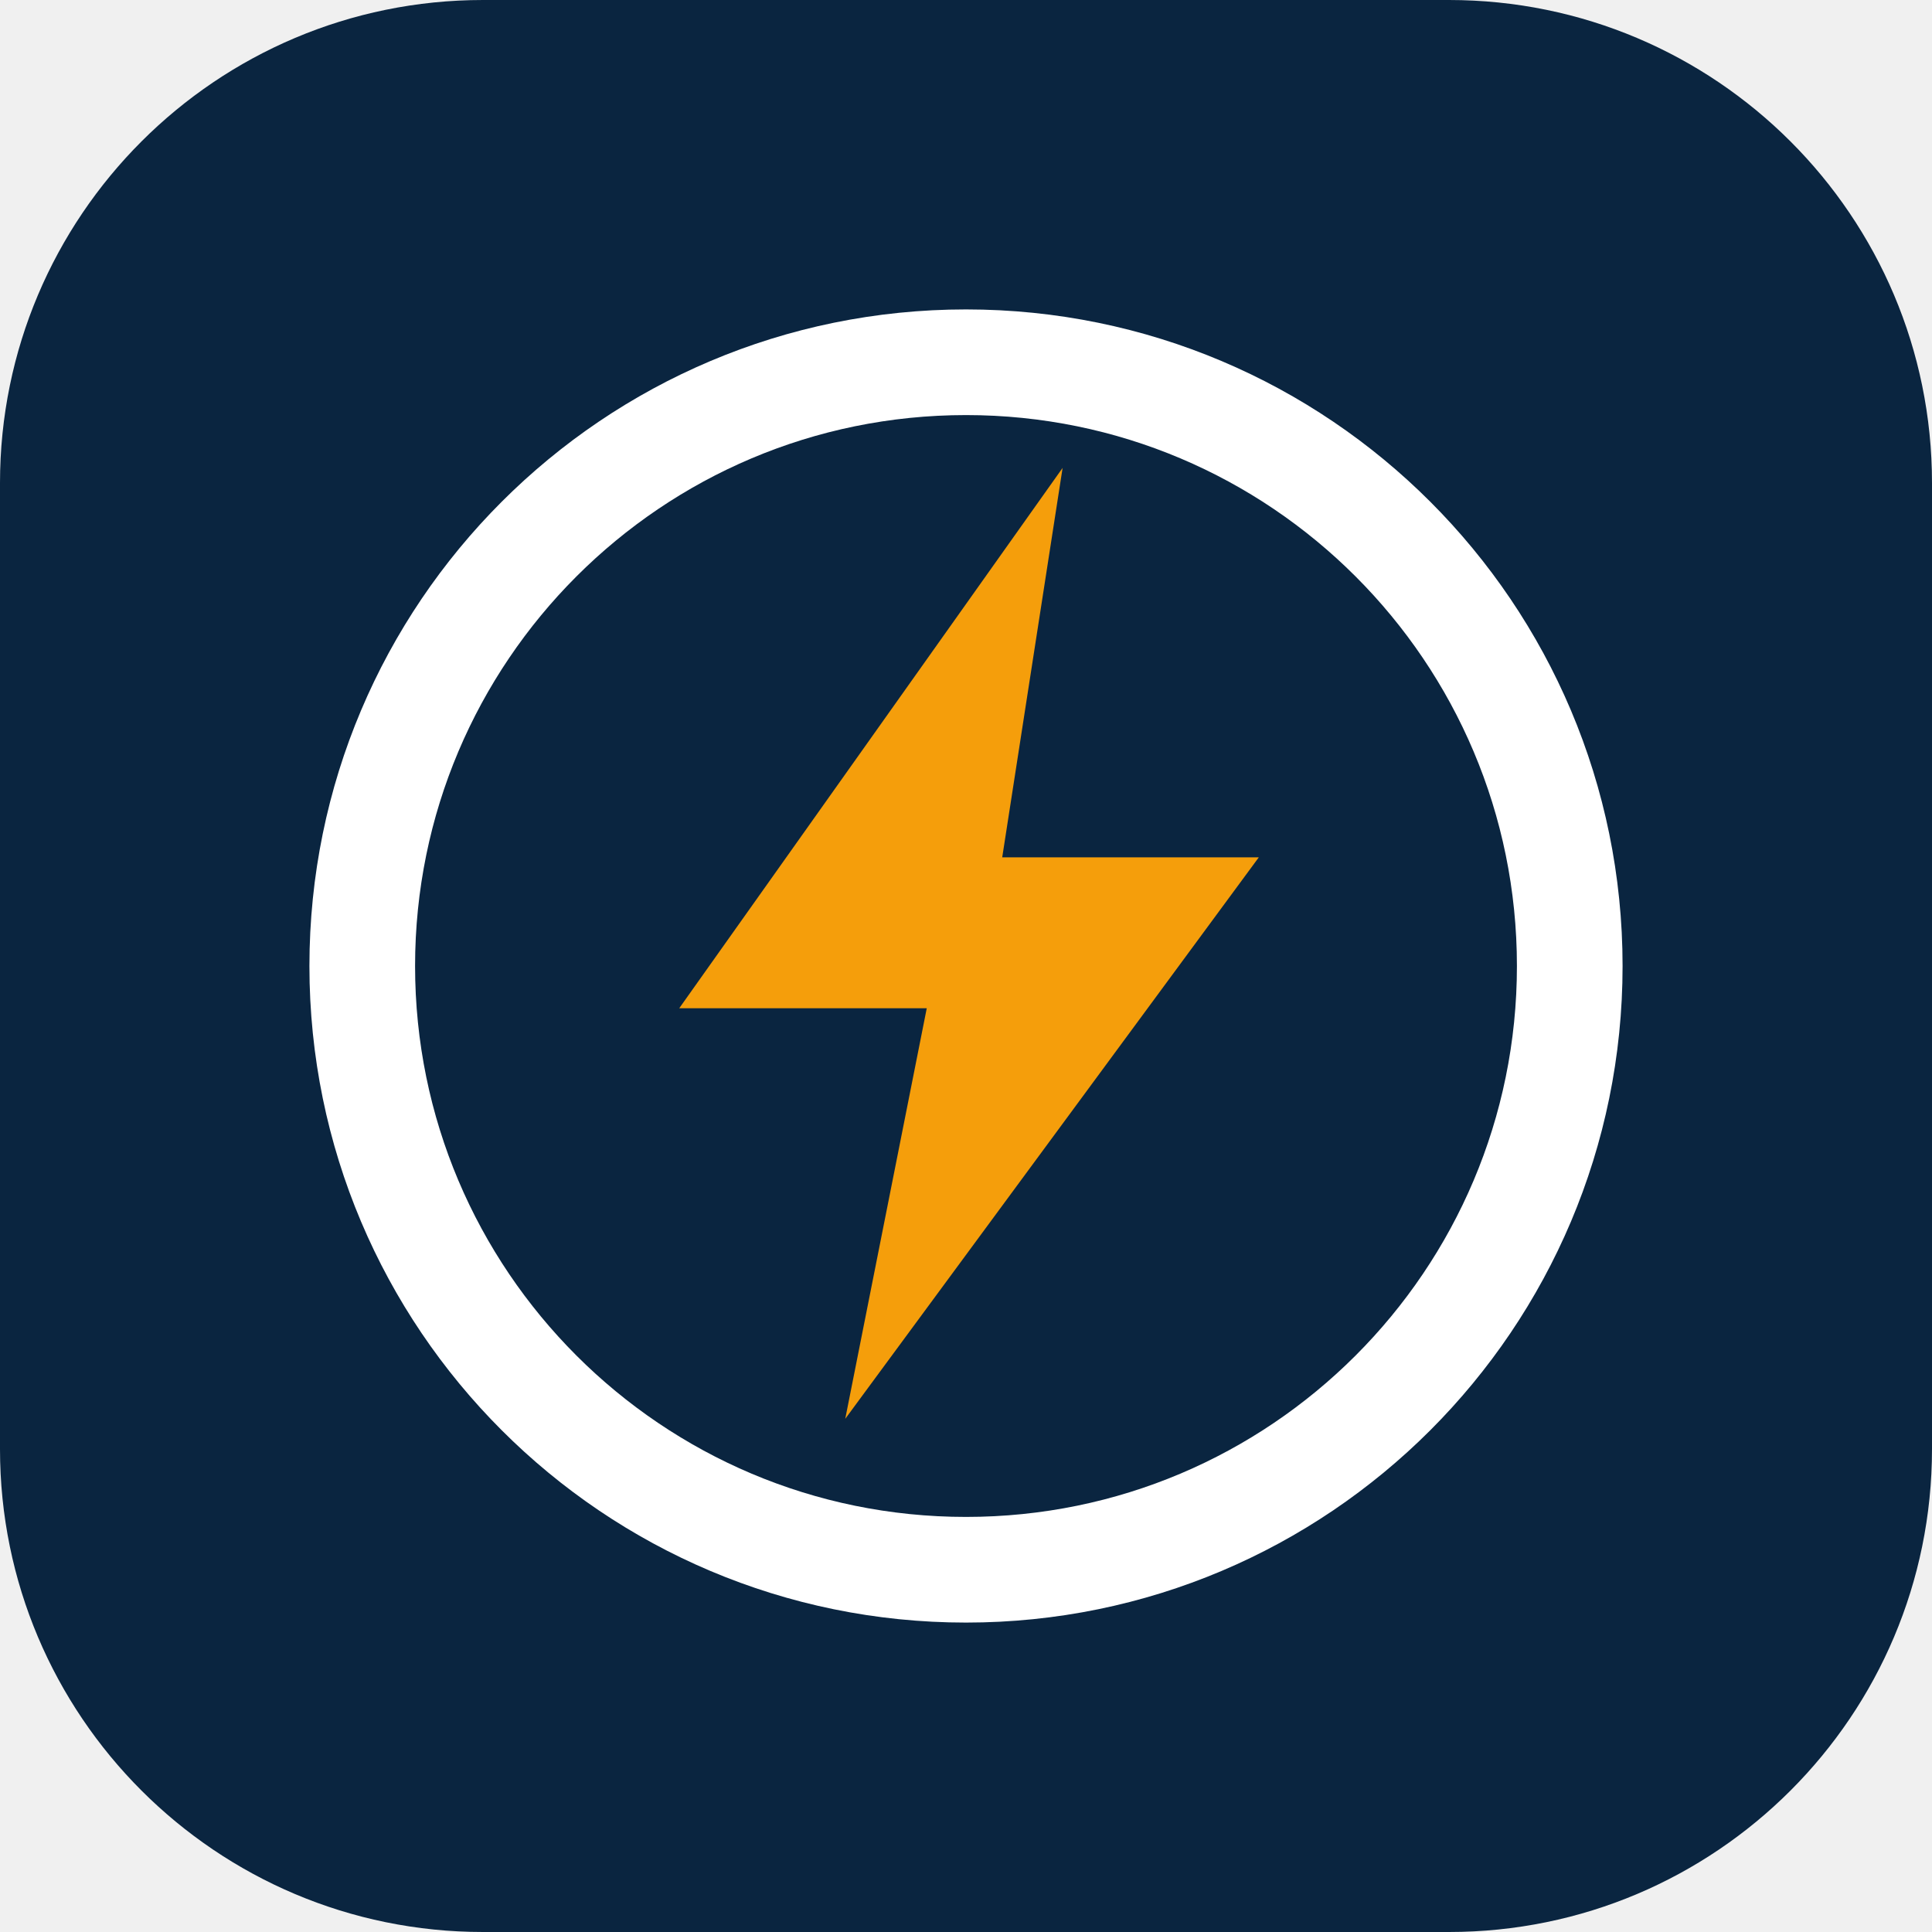
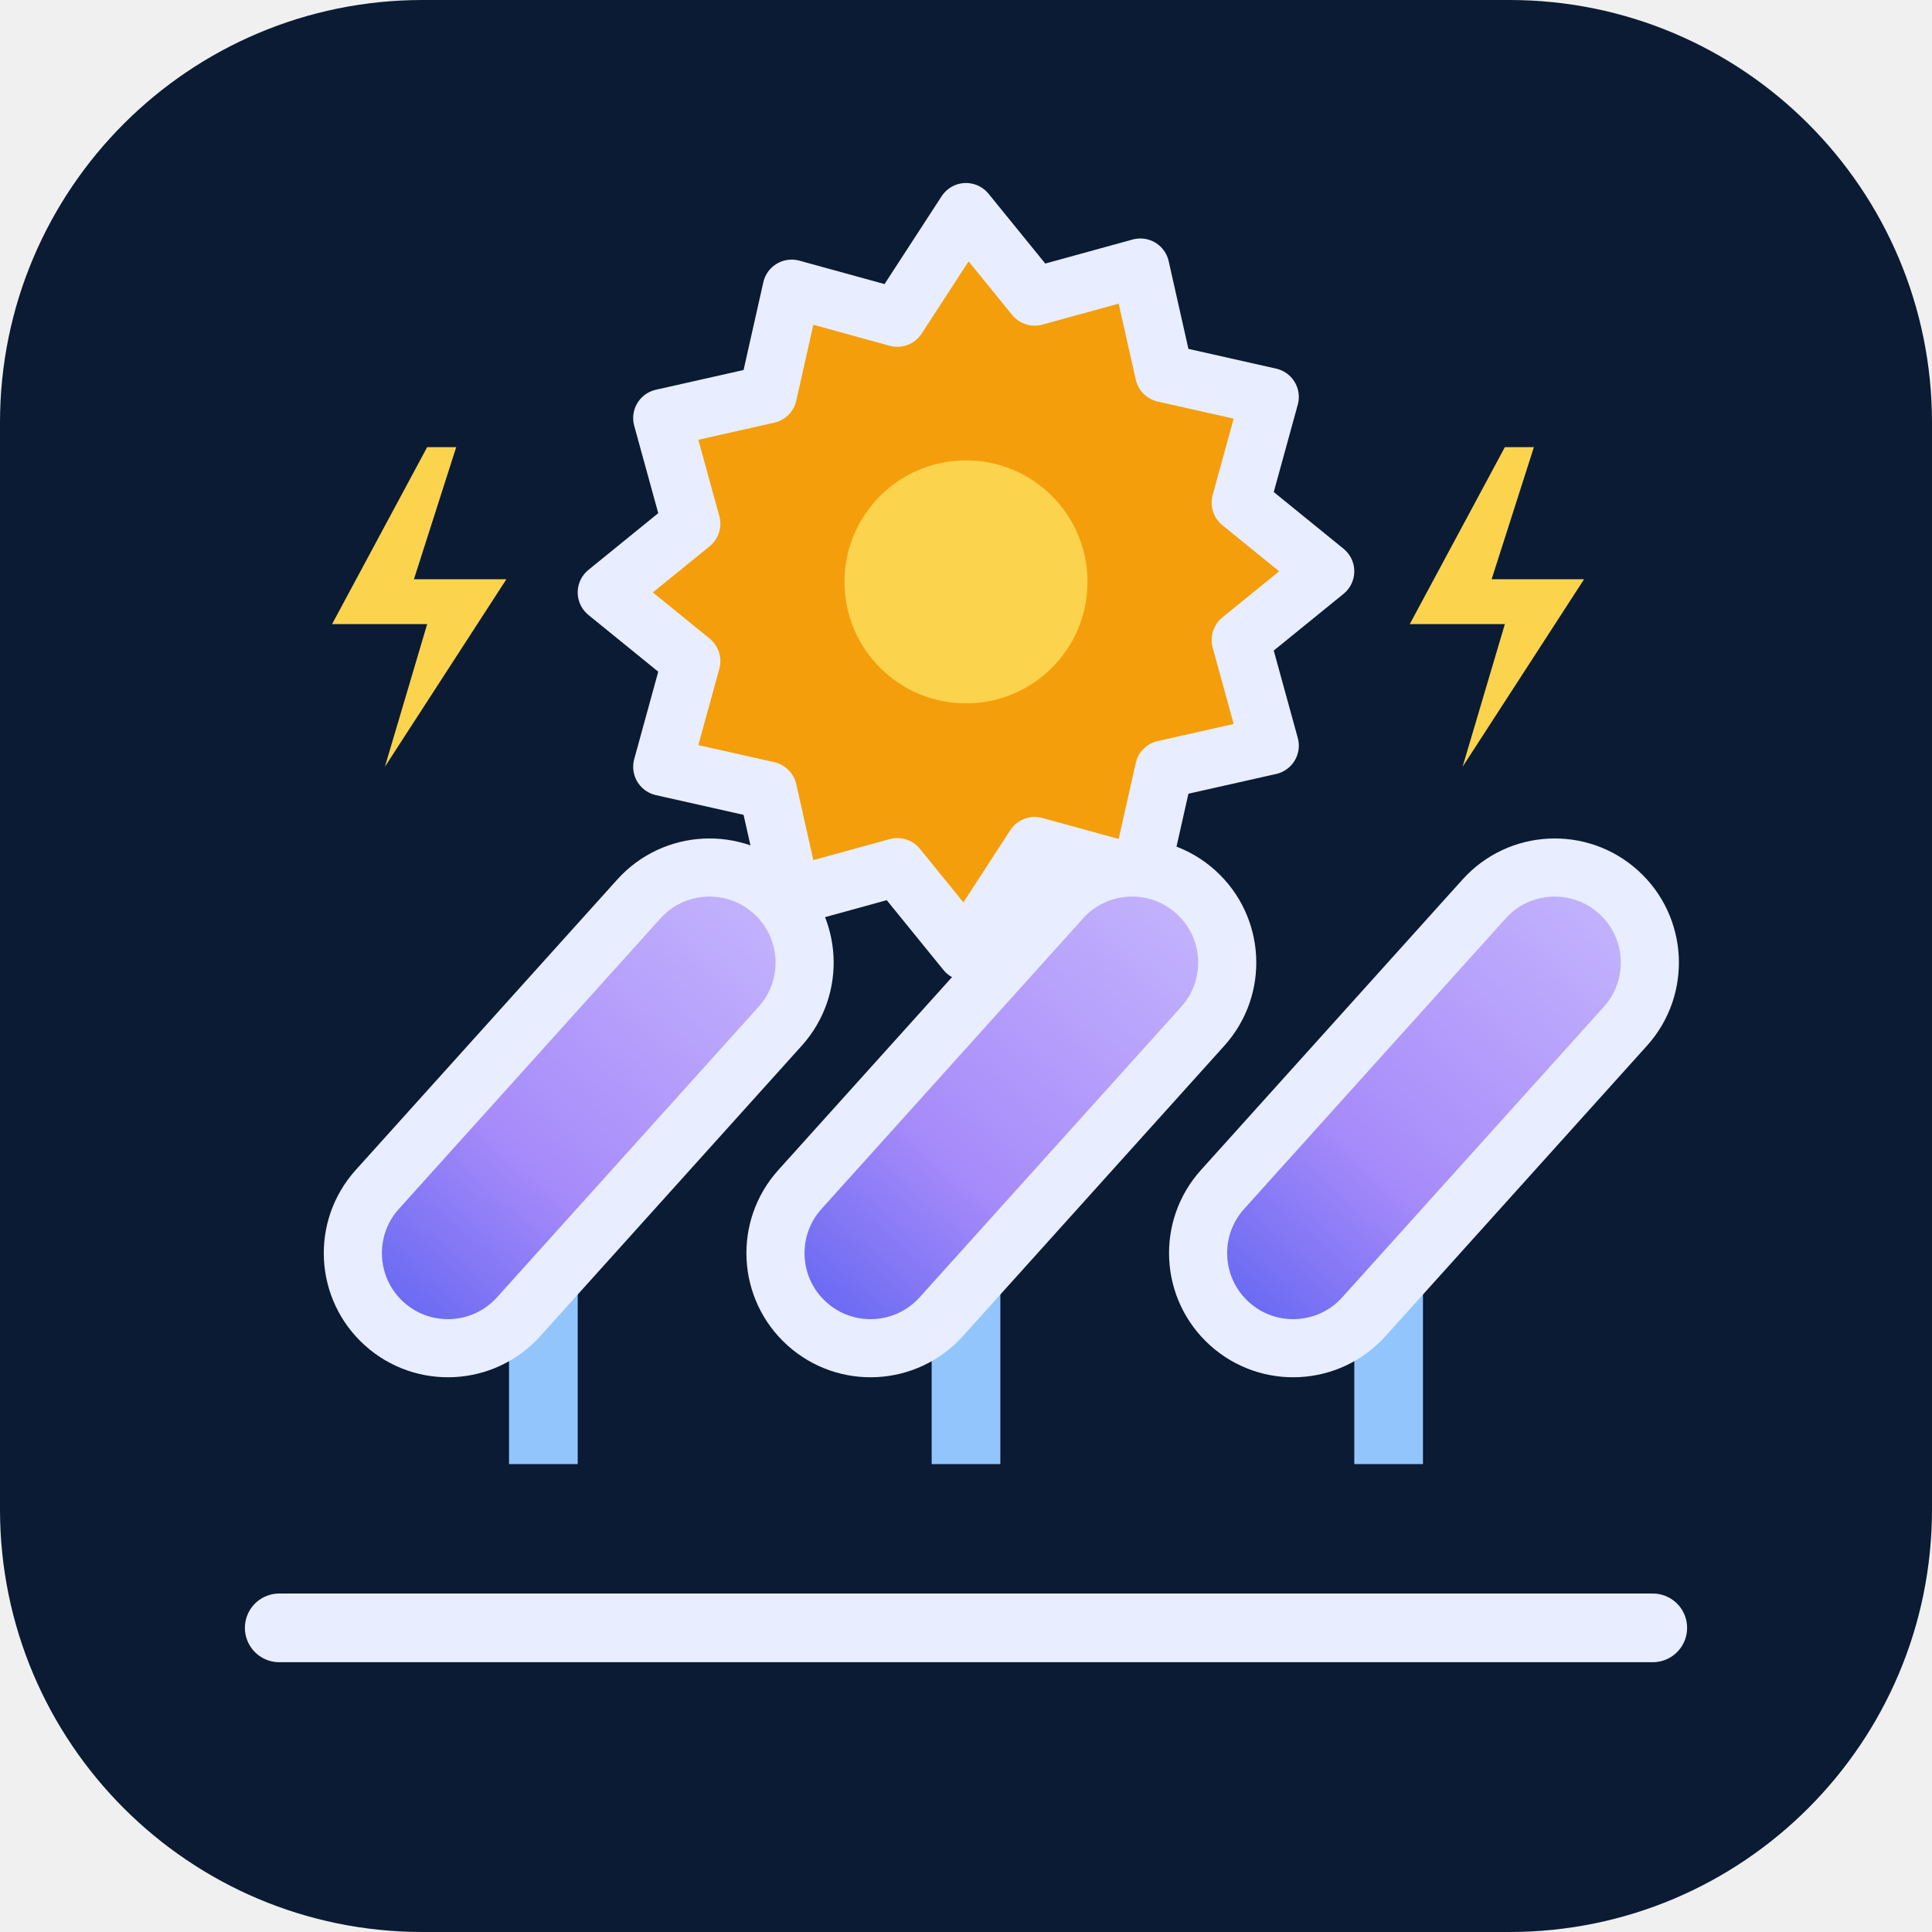
<svg xmlns="http://www.w3.org/2000/svg" viewBox="0 0 64 64">
-   <rect width="64" height="64" rx="16" fill="#0A2540" />
-   <circle cx="32" cy="32" r="20" fill="none" stroke="#FFFFFF" stroke-width="3.5" />
-   <path d="M35.2 15.5 22.5 33.4h8.2l-2.7 13.6 13.7-18.6h-8.5z" fill="#F59E0B" />
+   <defs>
+     <linearGradient id="p" x1="0" y1="0" x2="0" y2="1">
+       <stop offset="0" stop-color="#C4B5FD" />
+       <stop offset="0.62" stop-color="#A78BFA" />
+       <stop offset="1" stop-color="#6366F1" />
+     </linearGradient>
+   </defs>
+   <rect width="64" height="64" rx="14" fill="#0A1B33" />
+   <g transform="translate(4 3) scale(0.875)">
+     <path d="M32 4.6l2.6 3.2 4-1.1.9 4 4 .9-1.1 4 3.2 2.6-3.2 2.6 1.1 4-4 .9-.9 4-4-1.1L32 32.6l-2.6-3.2-4 1.1-.9-4-4-.9 1.1-4-3.2-2.6 3.2-2.6-1.1-4 4-.9.9-4 4 1.1z" fill="#F59E0B" stroke="#E8EEFF" stroke-width="2.2" stroke-linejoin="round" />
+     <circle cx="32" cy="18.6" r="4.6" fill="#FCD34D" />
+     <path d="M11.6 13.5 8 20.2h3.6l-1.6 5.4 4.6-7.1h-3.5l1.6-5z" fill="#FCD34D" />
+     <path d="M52.4 13.5 48.8 20.2h3.6l-1.6 5.4 4.6-7.1h-3.5l1.6-5z" fill="#FCD34D" />
+     <g stroke="#93C5FD" stroke-width="2.6">
+       <path d="M16 44v8" />
+       <path d="M32 44v8" />
+       <path d="M48 44v8" />
+     </g>
+     <g fill="url(#p)" stroke="#E8EEFF" stroke-width="2.2">
+       <rect x="12.4" y="27" width="7.2" height="22" rx="3.6" transform="rotate(42 16 40)" />
+       <rect x="28.4" y="27" width="7.2" height="22" rx="3.6" transform="rotate(42 32 40)" />
+       <rect x="44.4" y="27" width="7.2" height="22" rx="3.6" transform="rotate(42 48 40)" />
+     </g>
+     <path d="M6 58.2h52" stroke="#E8EEFF" stroke-width="2.6" stroke-linecap="round" />
+   </g>
</svg>
